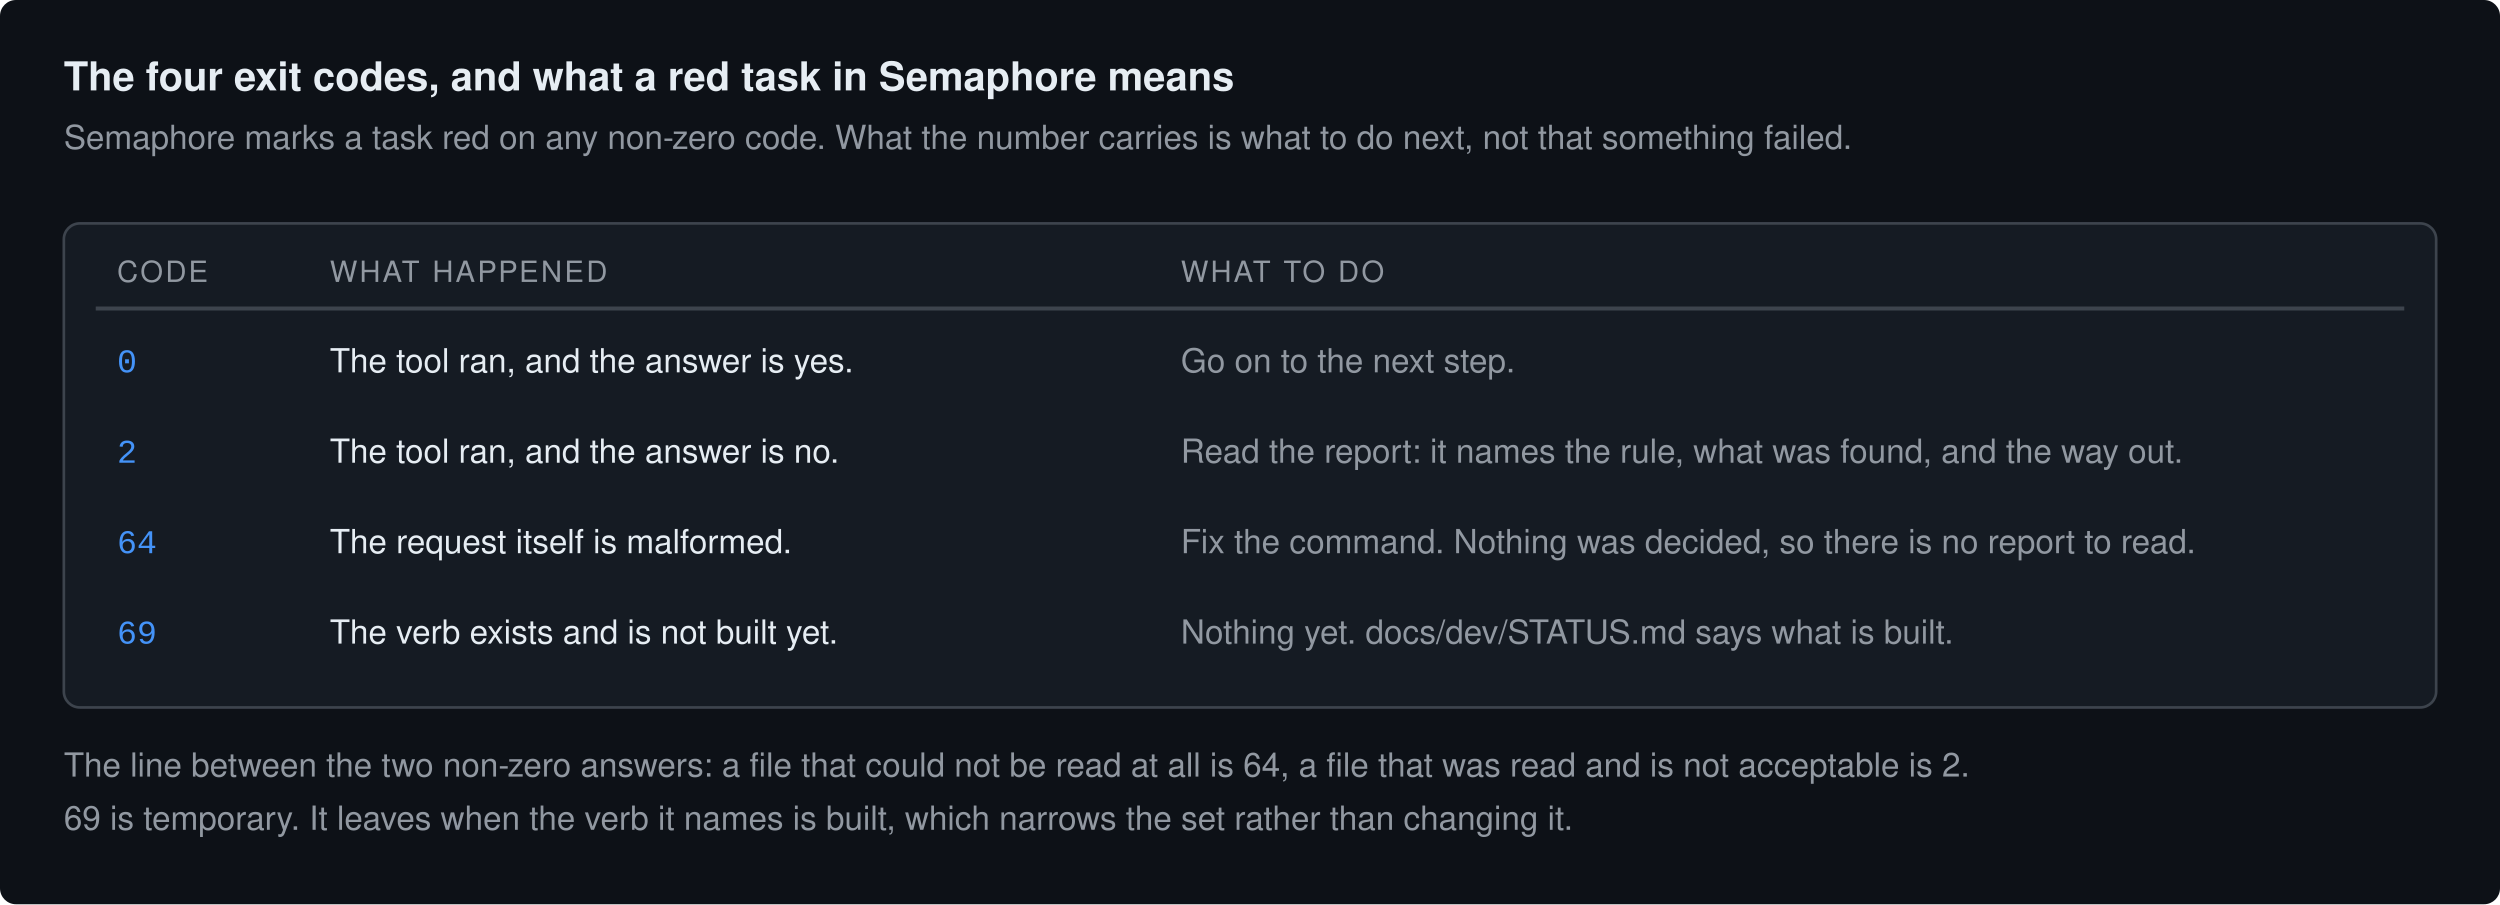
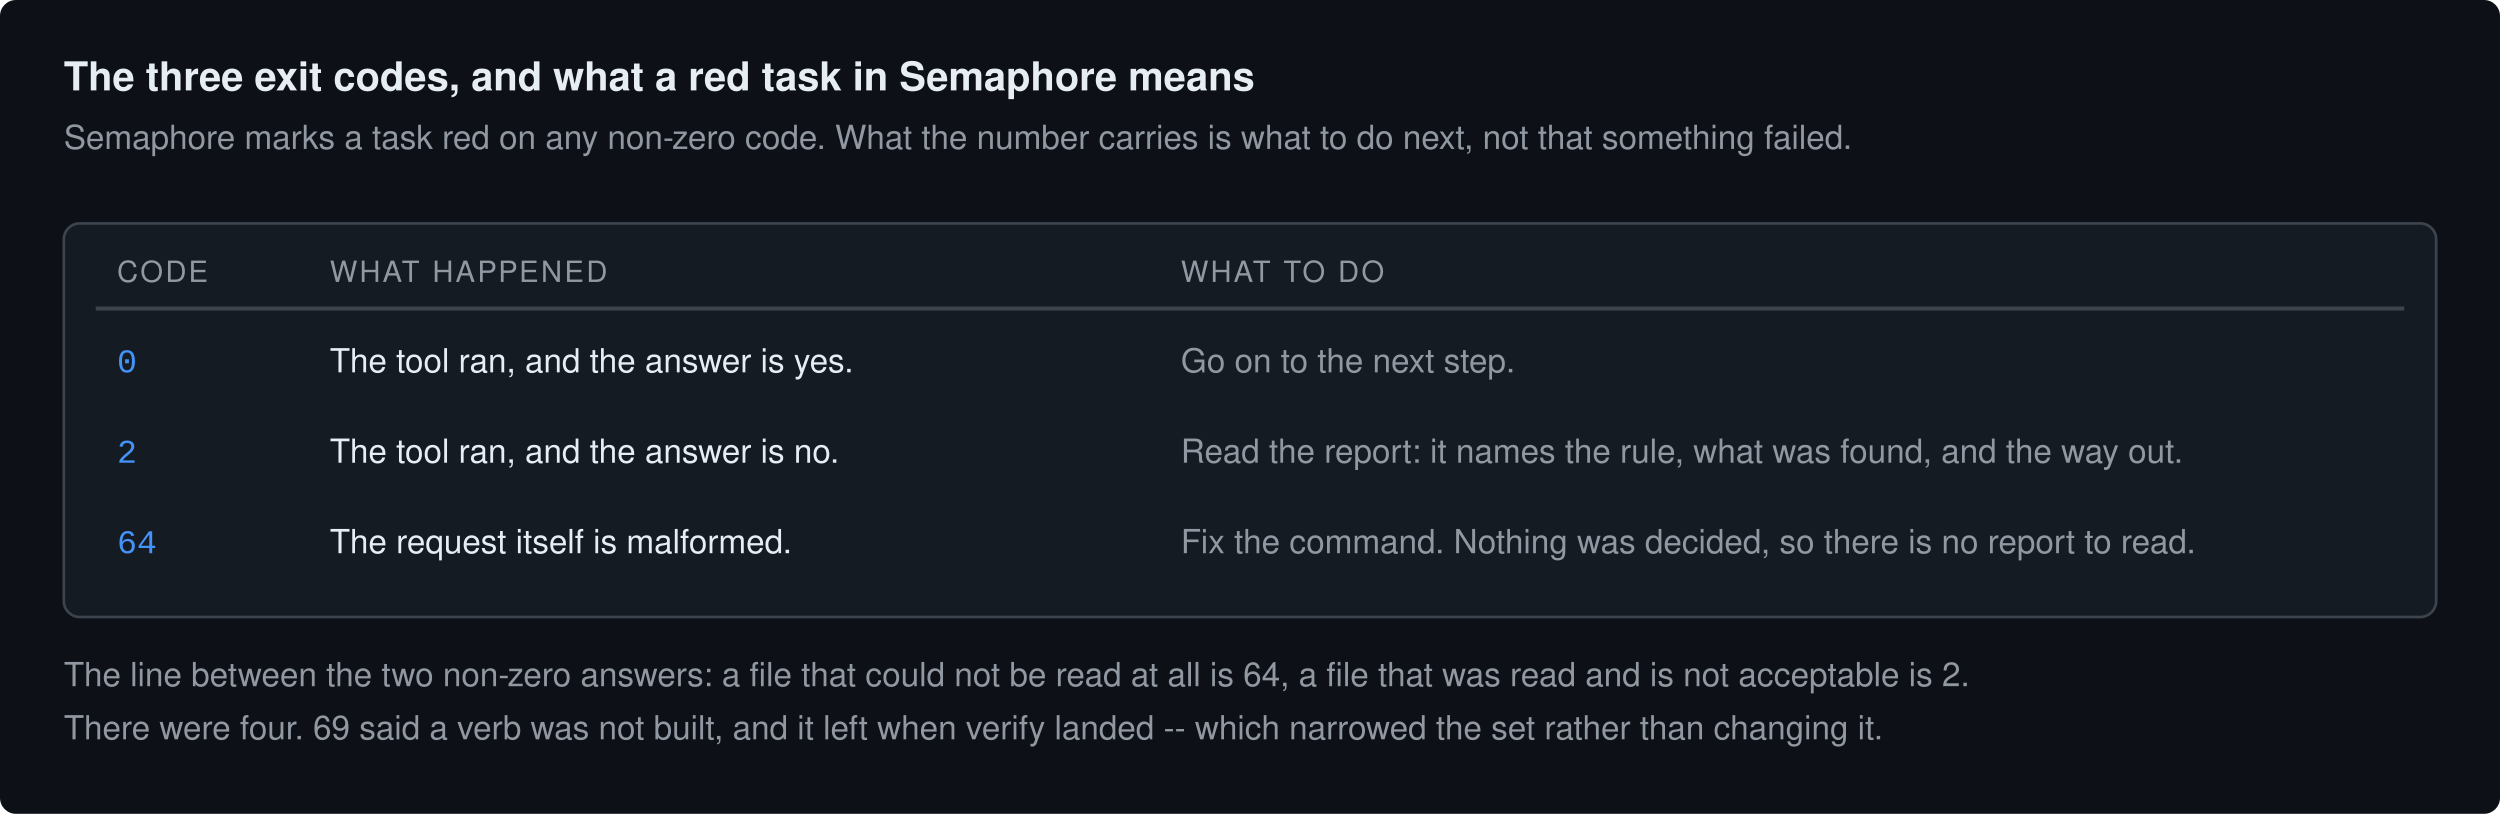
- <svg xmlns="http://www.w3.org/2000/svg" width="940" height="340" viewBox="0 0 940 340" role="img">
+ <svg xmlns="http://www.w3.org/2000/svg" width="940" height="306" viewBox="0 0 940 306" role="img">
  <defs>
    <marker id="arrow" viewBox="0 0 10 10" refX="9" refY="5" markerWidth="6" markerHeight="6" orient="auto">
      <path d="M 0 0 L 10 5 L 0 10 z" fill="context-stroke" />
    </marker>
  </defs>
-   <rect x="0" y="0" width="940" height="340" rx="6" fill="#0d1117" stroke="none" stroke-width="1" />
-   <text x="24.0" y="34" fill="#e6edf3" font-family="-apple-system, BlinkMacSystemFont, 'Segoe UI', Helvetica, Arial, sans-serif" font-size="15" font-weight="600" text-anchor="start" letter-spacing="normal" xml:space="preserve">The four exit codes, and what a red task in Semaphore means</text>
+   <rect x="0" y="0" width="940" height="306" rx="6" fill="#0d1117" stroke="none" stroke-width="1" />
+   <text x="24.0" y="34" fill="#e6edf3" font-family="-apple-system, BlinkMacSystemFont, 'Segoe UI', Helvetica, Arial, sans-serif" font-size="15" font-weight="600" text-anchor="start" letter-spacing="normal" xml:space="preserve">The three exit codes, and what a red task in Semaphore means</text>
  <text x="24.0" y="56" fill="#9198a1" font-family="-apple-system, BlinkMacSystemFont, 'Segoe UI', Helvetica, Arial, sans-serif" font-size="12.5" font-weight="normal" text-anchor="start" letter-spacing="normal" xml:space="preserve">Semaphore marks a task red on any non-zero code. What the number carries is what to do next, not that something failed.</text>
-   <rect x="24.0" y="84.0" width="892.0" height="182.0" rx="6" fill="#151b23" stroke="#3d444d" stroke-width="1" />
+   <rect x="24.0" y="84.0" width="892.0" height="148.0" rx="6" fill="#151b23" stroke="#3d444d" stroke-width="1" />
  <text x="44.0" y="106.0" fill="#9198a1" font-family="-apple-system, BlinkMacSystemFont, 'Segoe UI', Helvetica, Arial, sans-serif" font-size="11" font-weight="normal" text-anchor="start" letter-spacing="0.08em" xml:space="preserve">CODE</text>
  <text x="124.0" y="106.0" fill="#9198a1" font-family="-apple-system, BlinkMacSystemFont, 'Segoe UI', Helvetica, Arial, sans-serif" font-size="11" font-weight="normal" text-anchor="start" letter-spacing="0.08em" xml:space="preserve">WHAT HAPPENED</text>
  <text x="444.0" y="106.0" fill="#9198a1" font-family="-apple-system, BlinkMacSystemFont, 'Segoe UI', Helvetica, Arial, sans-serif" font-size="11" font-weight="normal" text-anchor="start" letter-spacing="0.08em" xml:space="preserve">WHAT TO DO</text>
  <line x1="36.0" y1="116.0" x2="904.0" y2="116.0" stroke="#3d444d" stroke-width="1.5" />
  <text x="44.0" y="140.0" fill="#4493f8" font-family="ui-monospace, SFMono-Regular, Menlo, Consolas, 'Liberation Mono', monospace" font-size="12.5" font-weight="normal" text-anchor="start" letter-spacing="normal" xml:space="preserve">0</text>
  <text x="124.0" y="140.0" fill="#e6edf3" font-family="-apple-system, BlinkMacSystemFont, 'Segoe UI', Helvetica, Arial, sans-serif" font-size="12.5" font-weight="normal" text-anchor="start" letter-spacing="normal" xml:space="preserve">The tool ran, and the answer is yes.</text>
  <text x="444.0" y="140.0" fill="#9198a1" font-family="-apple-system, BlinkMacSystemFont, 'Segoe UI', Helvetica, Arial, sans-serif" font-size="12.5" font-weight="normal" text-anchor="start" letter-spacing="normal" xml:space="preserve">Go on to the next step.</text>
  <text x="44.0" y="174.0" fill="#4493f8" font-family="ui-monospace, SFMono-Regular, Menlo, Consolas, 'Liberation Mono', monospace" font-size="12.5" font-weight="normal" text-anchor="start" letter-spacing="normal" xml:space="preserve">2</text>
  <text x="124.0" y="174.0" fill="#e6edf3" font-family="-apple-system, BlinkMacSystemFont, 'Segoe UI', Helvetica, Arial, sans-serif" font-size="12.5" font-weight="normal" text-anchor="start" letter-spacing="normal" xml:space="preserve">The tool ran, and the answer is no.</text>
  <text x="444.0" y="174.0" fill="#9198a1" font-family="-apple-system, BlinkMacSystemFont, 'Segoe UI', Helvetica, Arial, sans-serif" font-size="12.5" font-weight="normal" text-anchor="start" letter-spacing="normal" xml:space="preserve">Read the report: it names the rule, what was found, and the way out.</text>
  <text x="44.0" y="208.0" fill="#4493f8" font-family="ui-monospace, SFMono-Regular, Menlo, Consolas, 'Liberation Mono', monospace" font-size="12.5" font-weight="normal" text-anchor="start" letter-spacing="normal" xml:space="preserve">64</text>
  <text x="124.0" y="208.0" fill="#e6edf3" font-family="-apple-system, BlinkMacSystemFont, 'Segoe UI', Helvetica, Arial, sans-serif" font-size="12.5" font-weight="normal" text-anchor="start" letter-spacing="normal" xml:space="preserve">The request itself is malformed.</text>
  <text x="444.0" y="208.0" fill="#9198a1" font-family="-apple-system, BlinkMacSystemFont, 'Segoe UI', Helvetica, Arial, sans-serif" font-size="12.5" font-weight="normal" text-anchor="start" letter-spacing="normal" xml:space="preserve">Fix the command. Nothing was decided, so there is no report to read.</text>
-   <text x="44.0" y="242.0" fill="#4493f8" font-family="ui-monospace, SFMono-Regular, Menlo, Consolas, 'Liberation Mono', monospace" font-size="12.5" font-weight="normal" text-anchor="start" letter-spacing="normal" xml:space="preserve">69</text>
-   <text x="124.0" y="242.0" fill="#e6edf3" font-family="-apple-system, BlinkMacSystemFont, 'Segoe UI', Helvetica, Arial, sans-serif" font-size="12.5" font-weight="normal" text-anchor="start" letter-spacing="normal" xml:space="preserve">The verb exists and is not built yet.</text>
-   <text x="444.0" y="242.0" fill="#9198a1" font-family="-apple-system, BlinkMacSystemFont, 'Segoe UI', Helvetica, Arial, sans-serif" font-size="12.5" font-weight="normal" text-anchor="start" letter-spacing="normal" xml:space="preserve">Nothing yet. docs/dev/STATUS.md says what is built.</text>
-   <text x="24.0" y="292.0" fill="#9198a1" font-family="-apple-system, BlinkMacSystemFont, 'Segoe UI', Helvetica, Arial, sans-serif" font-size="12.5" font-weight="normal" text-anchor="start" letter-spacing="normal" xml:space="preserve">The line between the two non-zero answers: a file that could not be read at all is 64, a file that was read and is not acceptable is 2.</text>
-   <text x="24.0" y="312.0" fill="#9198a1" font-family="-apple-system, BlinkMacSystemFont, 'Segoe UI', Helvetica, Arial, sans-serif" font-size="12.5" font-weight="normal" text-anchor="start" letter-spacing="normal" xml:space="preserve">69 is temporary. It leaves when the verb it names is built, which narrows the set rather than changing it.</text>
+   <text x="24.0" y="258.0" fill="#9198a1" font-family="-apple-system, BlinkMacSystemFont, 'Segoe UI', Helvetica, Arial, sans-serif" font-size="12.5" font-weight="normal" text-anchor="start" letter-spacing="normal" xml:space="preserve">The line between the two non-zero answers: a file that could not be read at all is 64, a file that was read and is not acceptable is 2.</text>
+   <text x="24.0" y="278.0" fill="#9198a1" font-family="-apple-system, BlinkMacSystemFont, 'Segoe UI', Helvetica, Arial, sans-serif" font-size="12.5" font-weight="normal" text-anchor="start" letter-spacing="normal" xml:space="preserve">There were four. 69 said a verb was not built, and it left when verify landed -- which narrowed the set rather than changing it.</text>
</svg>
